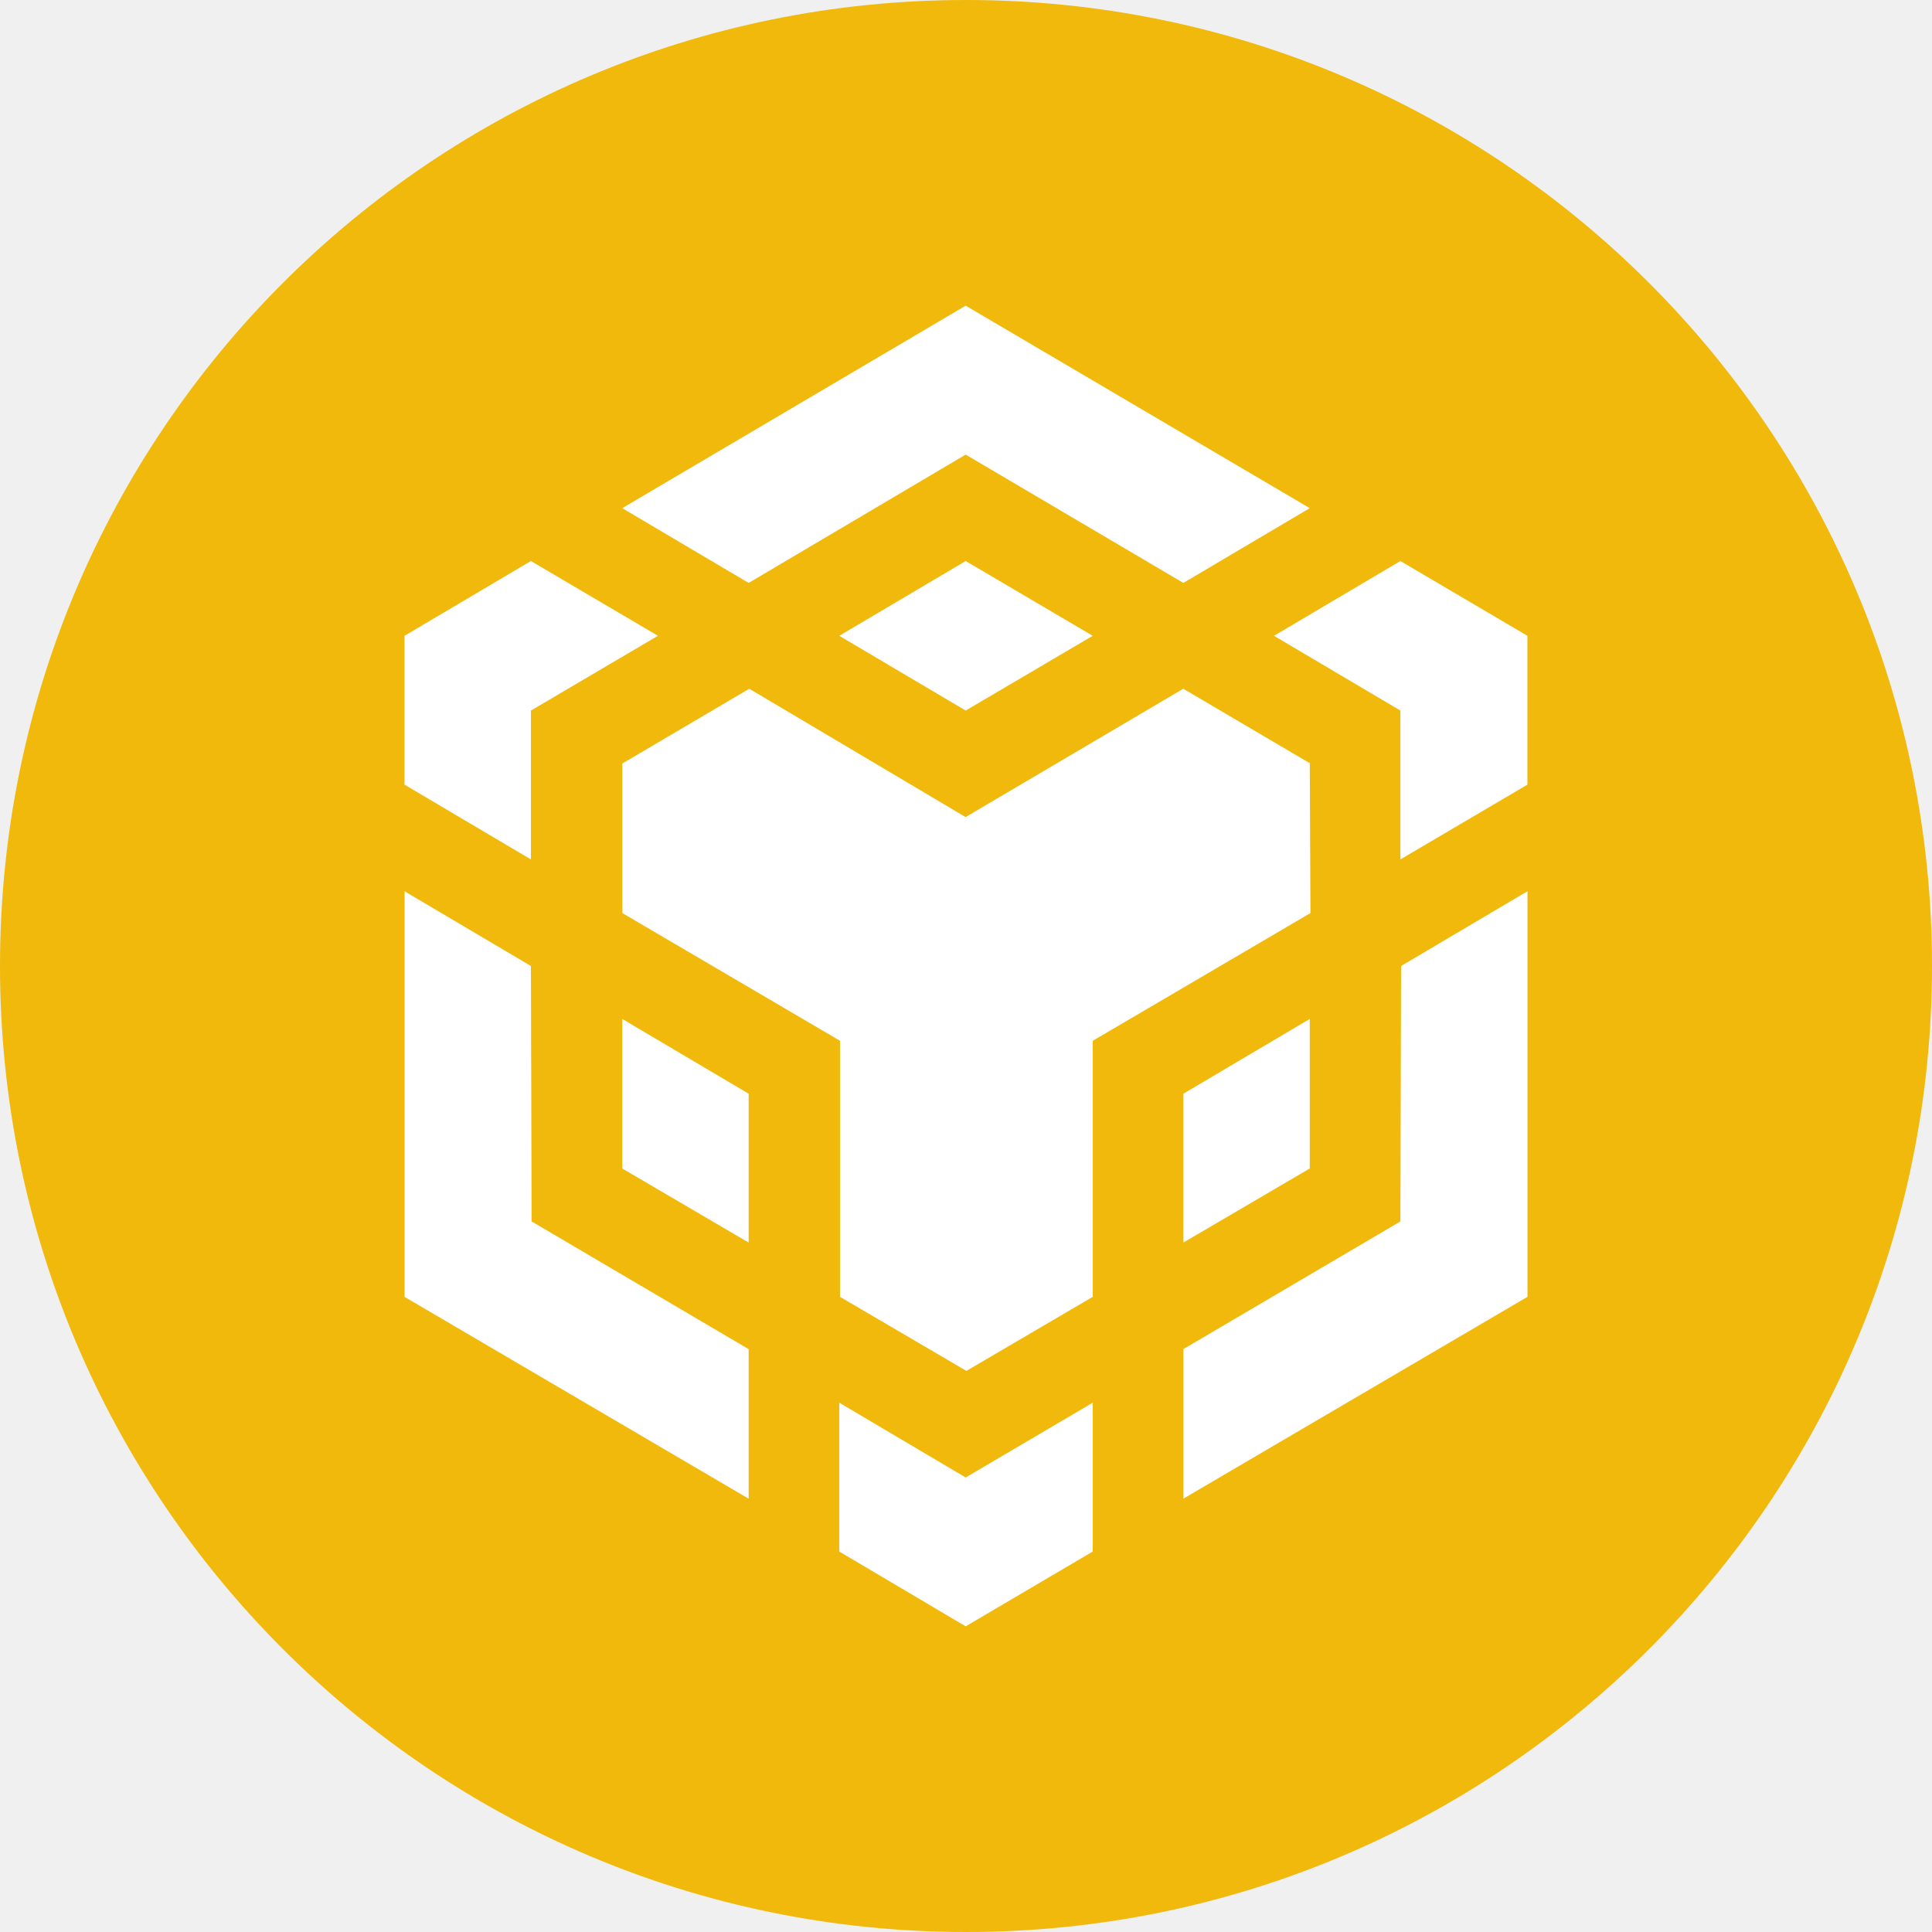
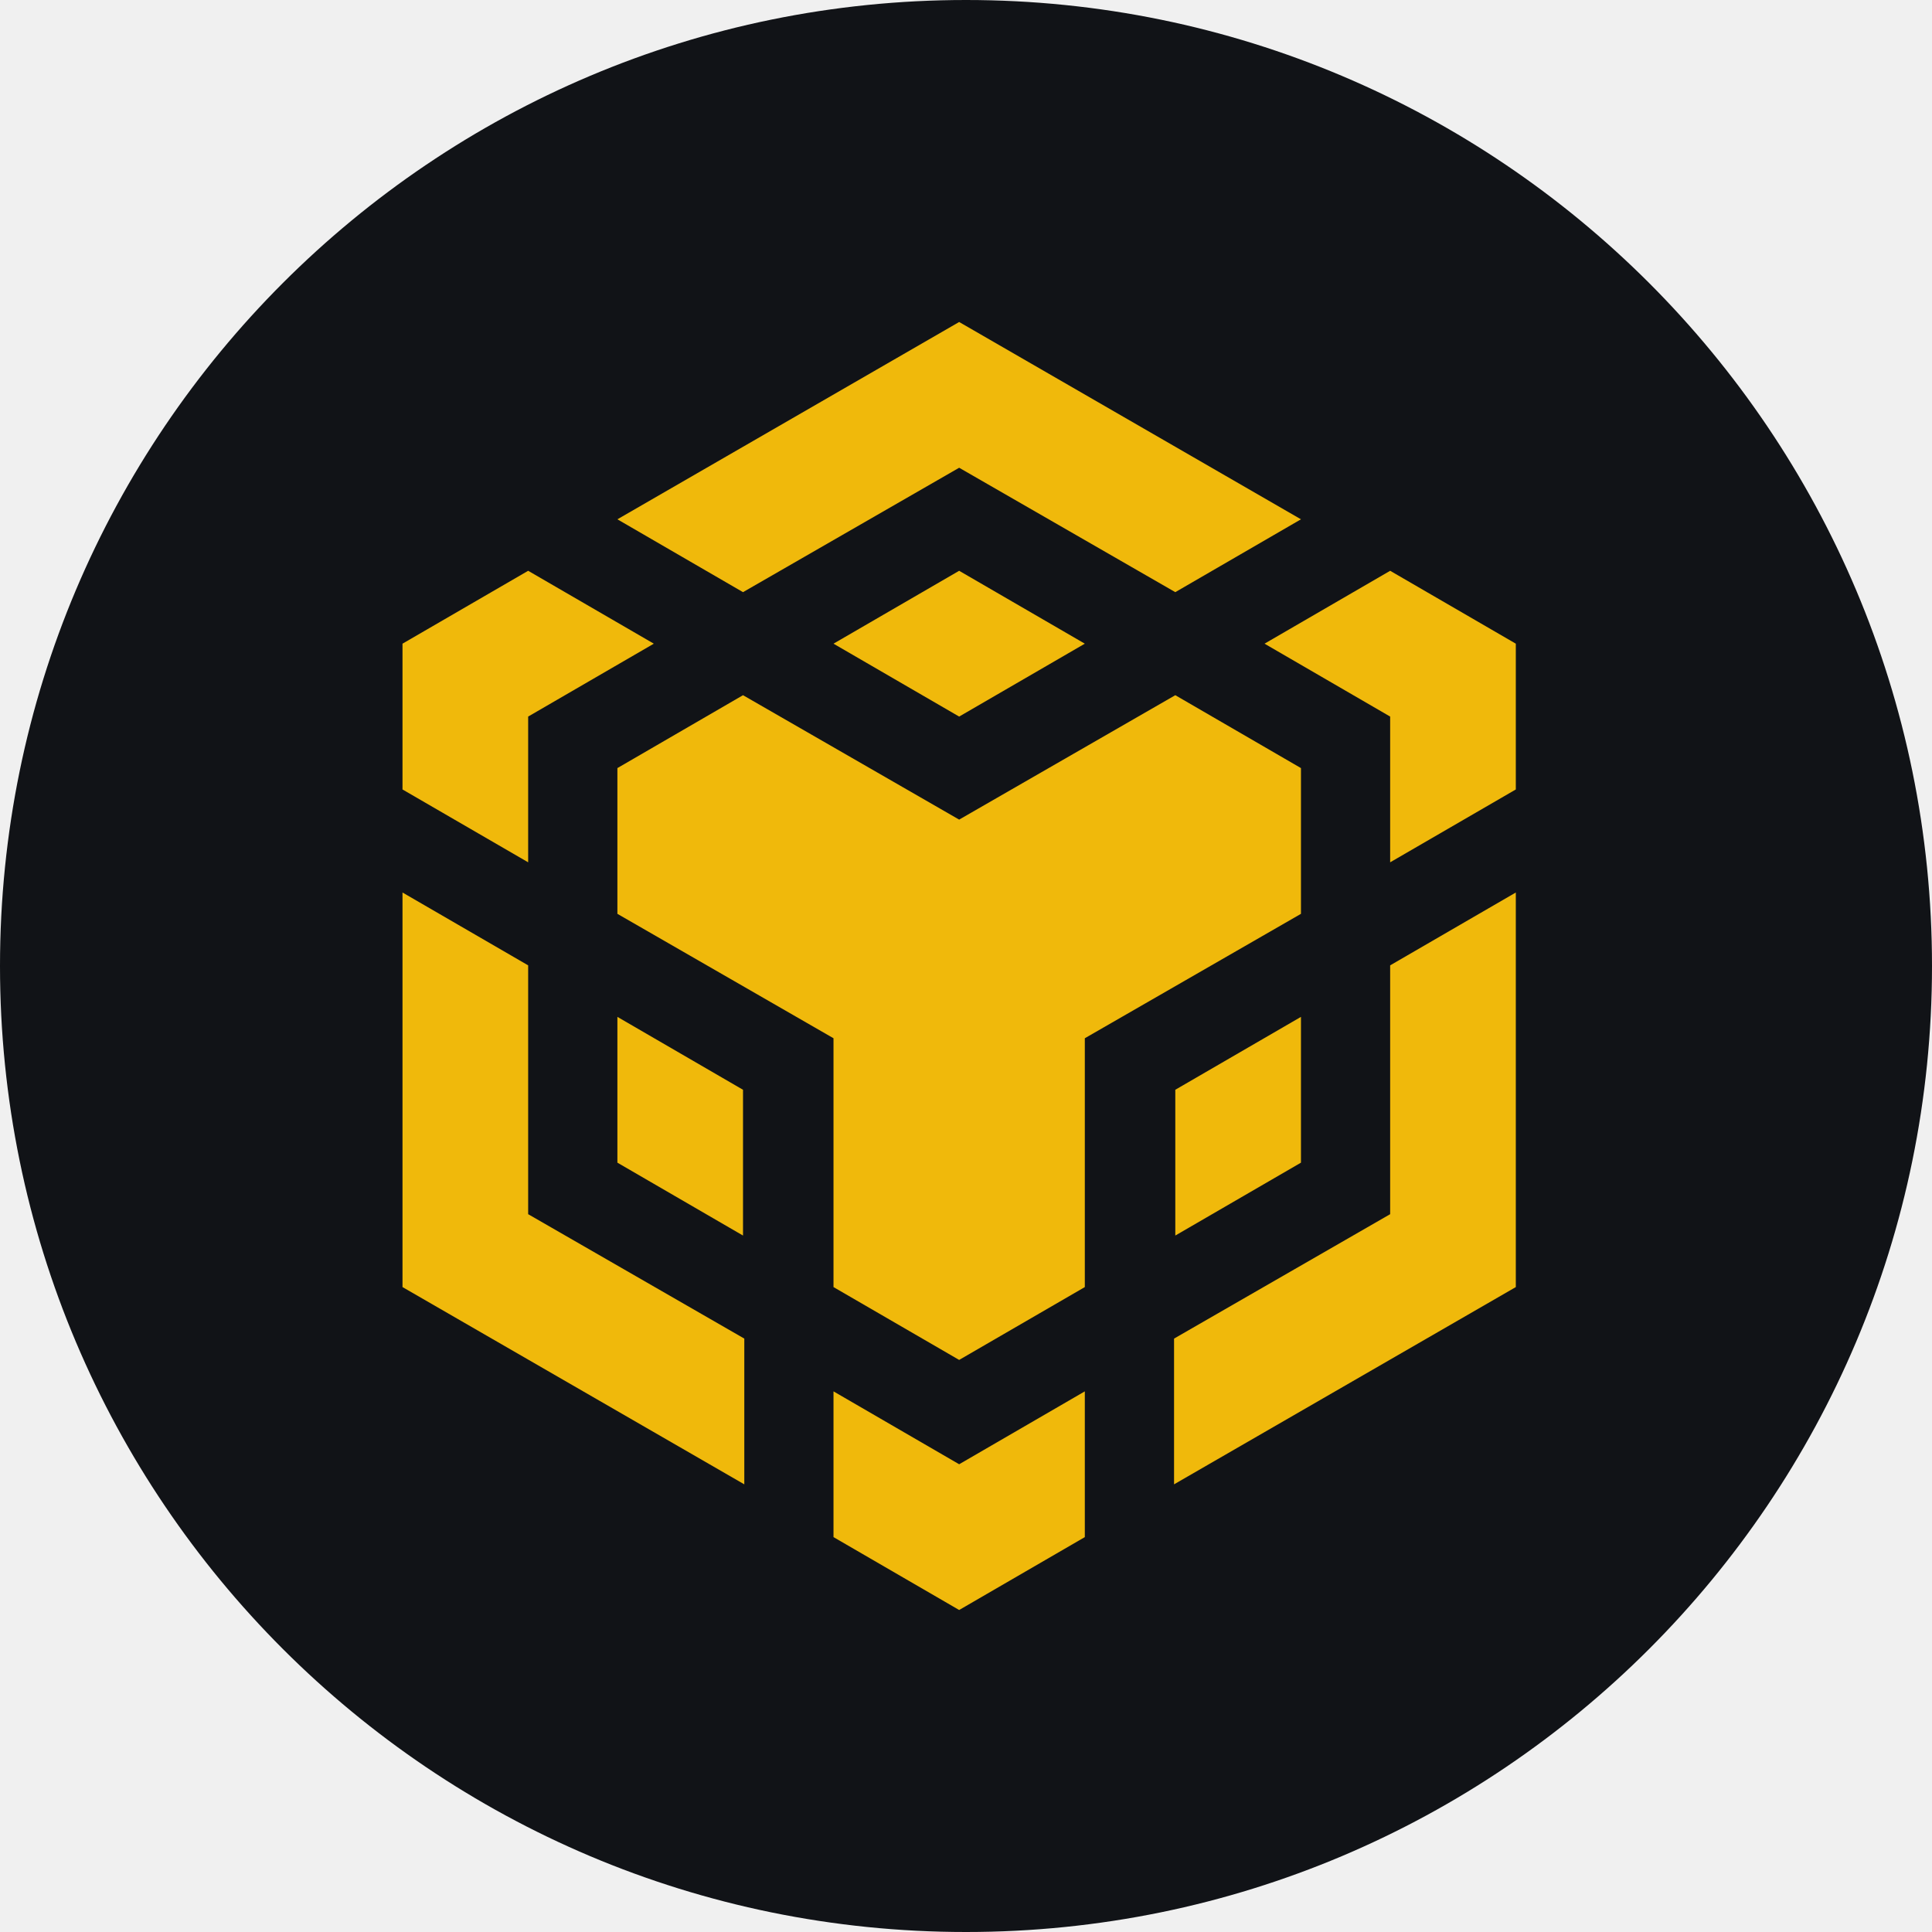
- <svg xmlns="http://www.w3.org/2000/svg" version="1.1" id="Layer_1" x="0px" y="0px" viewBox="0 0 2496 2496" style="enable-background:new 0 0 2496 2496;" xml:space="preserve">
-   <g>
-     <path style="fill-rule:evenodd;clip-rule:evenodd;fill:#F0B90B;" d="M1248,0c689.3,0,1248,558.7,1248,1248s-558.7,1248-1248,1248   S0,1937.3,0,1248S558.7,0,1248,0L1248,0z" />
-     <path style="fill:#FFFFFF;" d="M685.9,1248l0.9,330l280.4,165v193.2l-444.5-260.7v-524L685.9,1248L685.9,1248z M685.9,918v192.3   l-163.3-96.6V821.4l163.3-96.6l164.1,96.6L685.9,918L685.9,918z M1084.3,821.4l163.3-96.6l164.1,96.6L1247.6,918L1084.3,821.4   L1084.3,821.4z" />
-     <path style="fill:#FFFFFF;" d="M803.9,1509.6v-193.2l163.3,96.6v192.3L803.9,1509.6L803.9,1509.6z M1084.3,1812.2l163.3,96.6   l164.1-96.6v192.3l-164.1,96.6l-163.3-96.6V1812.2L1084.3,1812.2z M1645.9,821.4l163.3-96.6l164.1,96.6v192.3l-164.1,96.6V918   L1645.9,821.4L1645.9,821.4L1645.9,821.4z M1809.2,1578l0.9-330l163.3-96.6v524l-444.5,260.7v-193.2L1809.2,1578L1809.2,1578   L1809.2,1578z" />
-     <polygon style="fill:#FFFFFF;" points="1692.1,1509.6 1528.8,1605.3 1528.8,1413 1692.1,1316.4 1692.1,1509.6  " />
-     <path style="fill:#FFFFFF;" d="M1692.1,986.4l0.9,193.2l-281.2,165v330.8l-163.3,95.7l-163.3-95.7v-330.8l-281.2-165V986.4   L968,889.8l279.5,165.8l281.2-165.8l164.1,96.6H1692.1L1692.1,986.4z M803.9,656.5l443.7-261.6l444.5,261.6l-163.3,96.6   l-281.2-165.8L967.2,753.1L803.9,656.5L803.9,656.5z" />
-   </g>
+ <svg xmlns="http://www.w3.org/2000/svg" width="48" height="48" viewBox="0 0 48 48" fill="none">
+   <rect width="48" height="48" rx="24" fill="#111317" />
+   <path d="M15.339 12.902L23.83 8L32.322 12.902L29.2 14.712L23.83 11.621L18.46 14.712L15.339 12.902ZM32.322 19.083L29.2 17.272L23.83 20.363L18.46 17.272L15.339 19.083V22.704L20.708 25.795V31.977L23.83 33.787L26.952 31.977V25.795L32.322 22.704V19.083ZM32.322 28.886V25.264L29.2 27.075V30.697L32.322 28.886ZM34.538 30.166L29.169 33.257V36.878L37.66 31.977V22.174L34.538 23.984V30.166ZM31.417 15.992L34.538 17.803V21.424L37.66 19.614V15.992L34.538 14.181L31.417 15.992ZM20.708 34.568V38.189L23.83 40L26.952 38.189V34.568L23.83 36.379L20.708 34.568ZM15.339 28.886L18.46 30.697V27.075L15.339 25.264V28.886ZM20.708 15.992L23.83 17.803L26.952 15.992L23.83 14.181L20.708 15.992ZM13.122 17.803L16.244 15.992L13.122 14.181L10 15.992V19.614L13.122 21.424V17.803ZM13.122 23.984L10 22.174V31.977L18.492 36.878V33.257L13.122 30.166V23.984Z" fill="#F0B90B" />
</svg>
